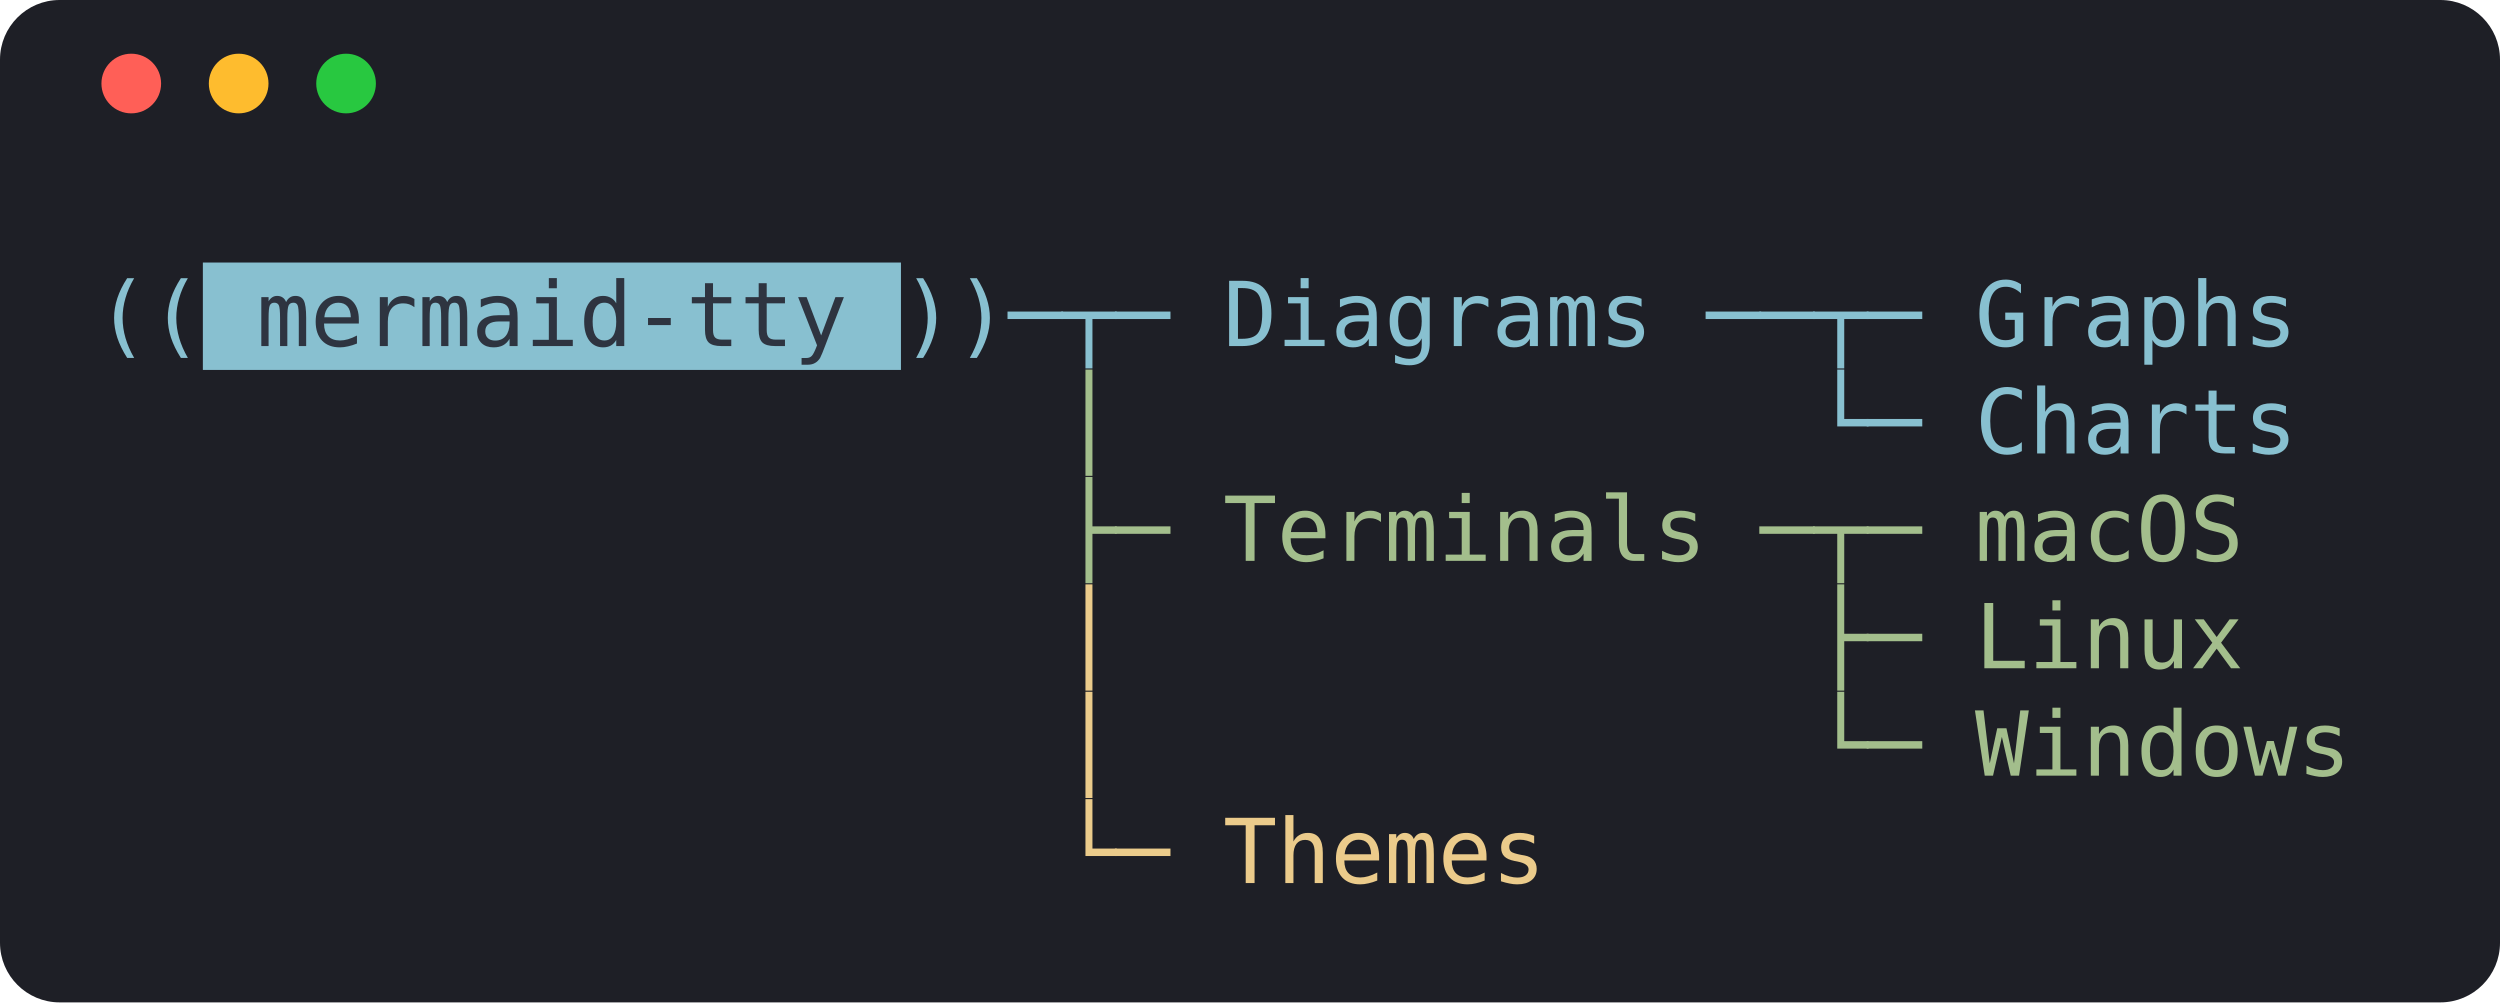
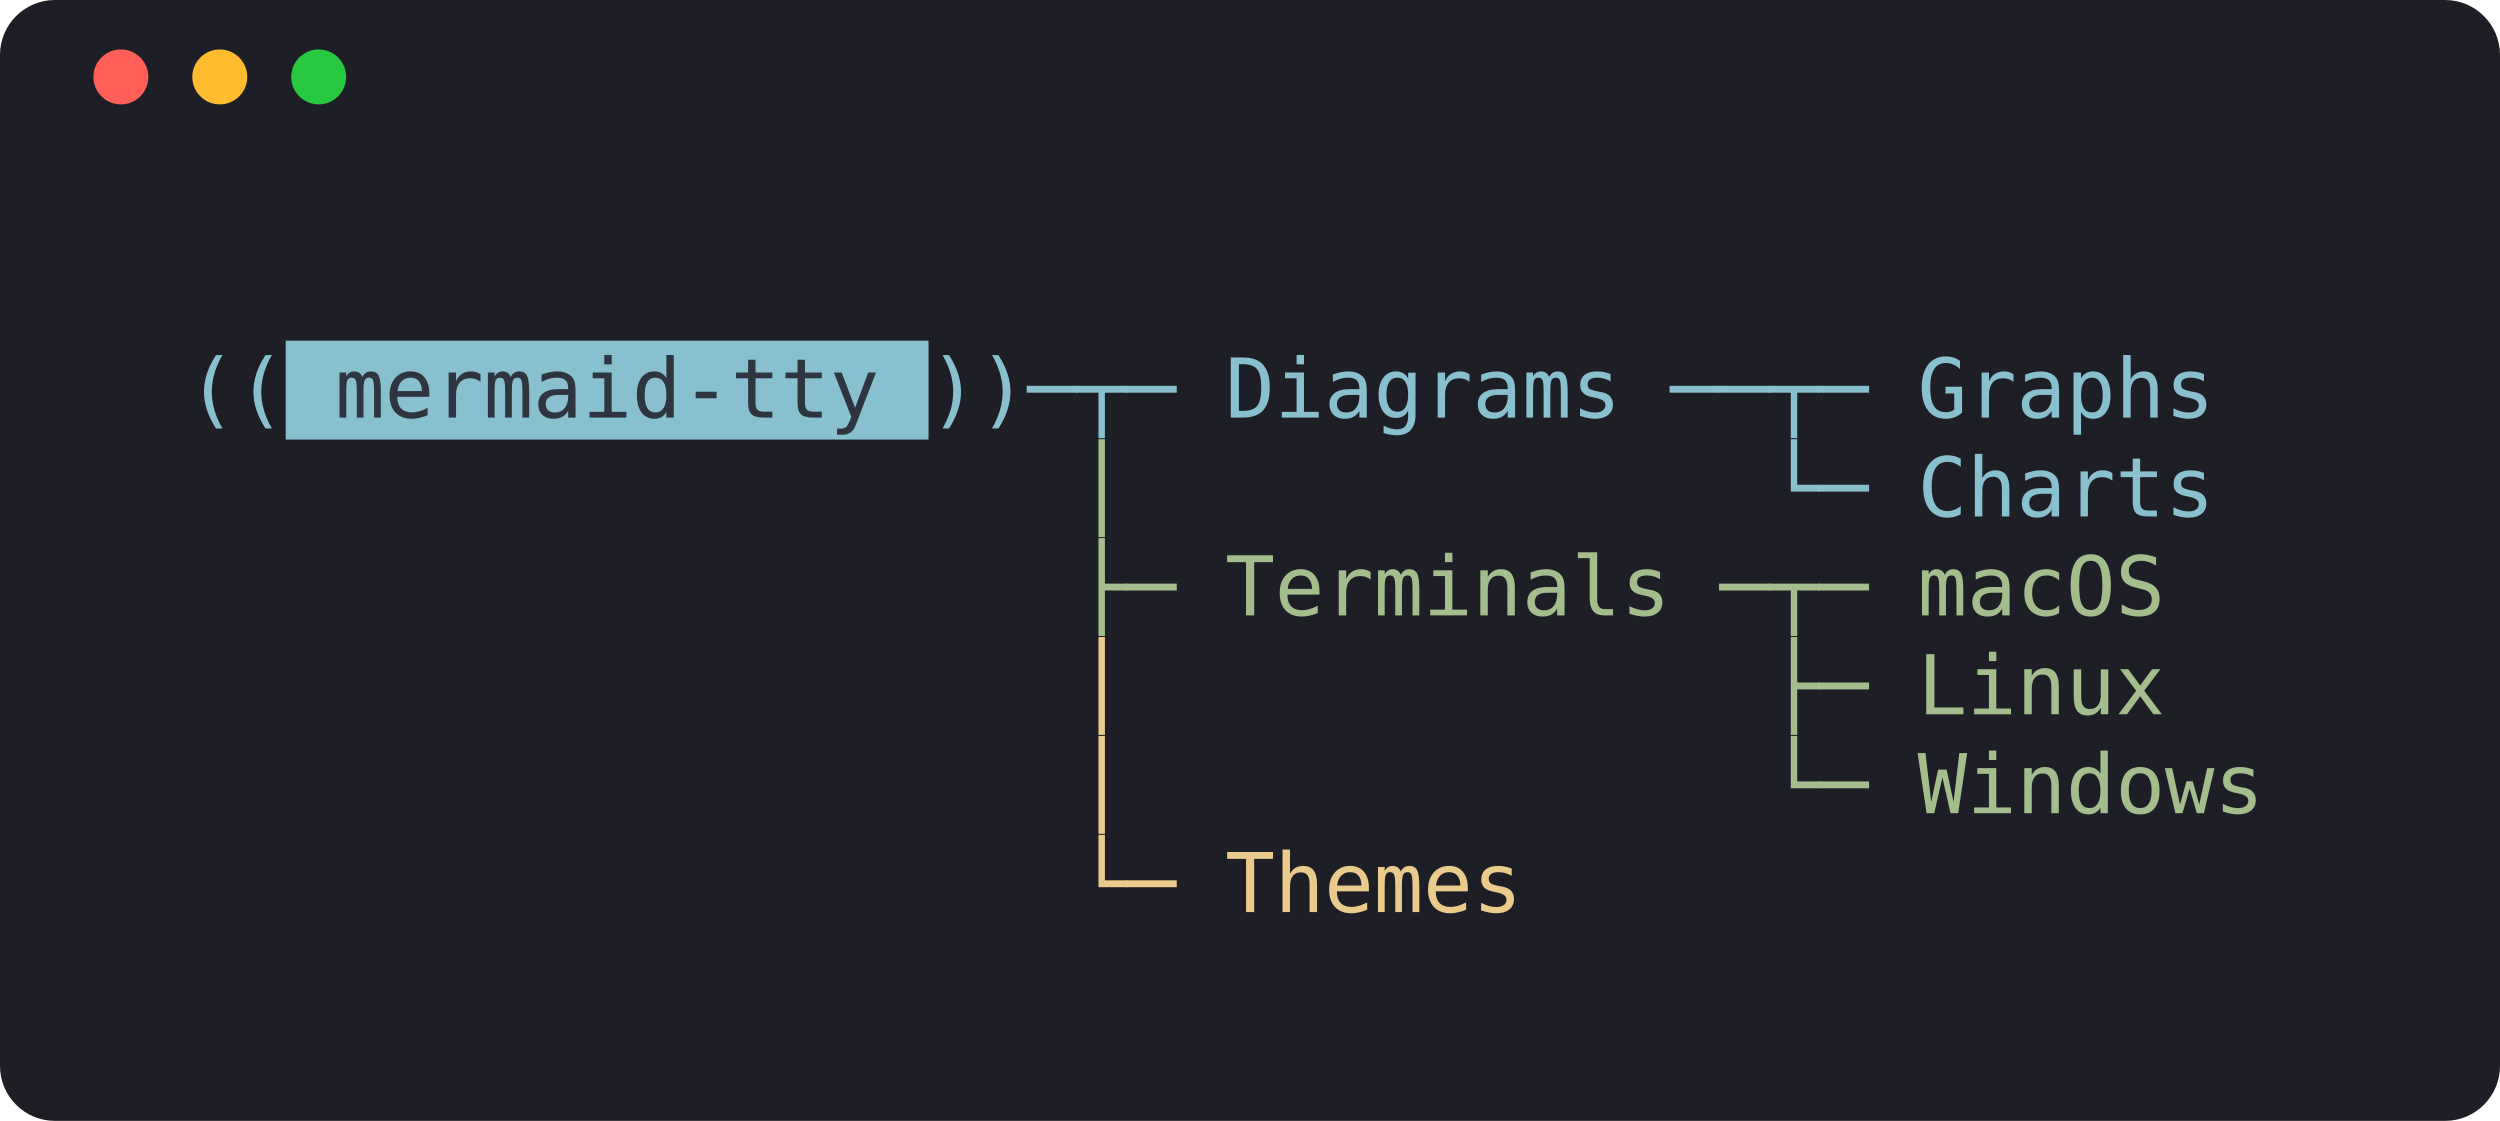
- <svg xmlns="http://www.w3.org/2000/svg" width="419" height="168" viewBox="0 0 419 168" role="img" aria-label="mindmap">
-   <rect width="419" height="168" rx="10" fill="#1e1f26" />
+ <svg xmlns="http://www.w3.org/2000/svg" width="455" height="204" viewBox="0 0 455 204" role="img" aria-label="mindmap">
+   <rect width="455" height="204" rx="10" fill="#1e1f26" />
  <circle cx="22" cy="14" r="5" fill="#ff5f57" />
  <circle cx="40" cy="14" r="5" fill="#febc2e" />
  <circle cx="58" cy="14" r="5" fill="#28c840" />
-   <g transform="translate(16 44)" font-family="Menlo, Consolas, 'DejaVu Sans Mono', 'PingFang SC', 'Noto Sans Mono CJK SC', monospace" font-size="15">
+   <g transform="translate(34 62)" font-family="Menlo, Consolas, 'DejaVu Sans Mono', 'PingFang SC', 'Noto Sans Mono CJK SC', monospace" font-size="15">
    <rect x="18" y="0" width="117" height="18" fill="#88C0D0" />
    <text x="0" y="14" fill="#88C0D0">(</text>
    <text x="9" y="14" fill="#88C0D0">(</text>
    <text x="27" y="14" fill="#2E3440">m</text>
    <text x="36" y="14" fill="#2E3440">e</text>
    <text x="45" y="14" fill="#2E3440">r</text>
    <text x="54" y="14" fill="#2E3440">m</text>
    <text x="63" y="14" fill="#2E3440">a</text>
    <text x="72" y="14" fill="#2E3440">i</text>
    <text x="81" y="14" fill="#2E3440">d</text>
    <text x="90" y="14" fill="#2E3440">-</text>
    <text x="99" y="14" fill="#2E3440">t</text>
    <text x="108" y="14" fill="#2E3440">t</text>
    <text x="117" y="14" fill="#2E3440">y</text>
    <text x="135" y="14" fill="#88C0D0">)</text>
    <text x="144" y="14" fill="#88C0D0">)</text>
    <text x="153" y="14" fill="#88C0D0">─</text>
    <text x="162" y="14" fill="#88C0D0">┬</text>
    <text x="171" y="14" fill="#88C0D0">─</text>
    <text x="189" y="14" fill="#88C0D0">D</text>
    <text x="198" y="14" fill="#88C0D0">i</text>
    <text x="207" y="14" fill="#88C0D0">a</text>
    <text x="216" y="14" fill="#88C0D0">g</text>
    <text x="225" y="14" fill="#88C0D0">r</text>
    <text x="234" y="14" fill="#88C0D0">a</text>
    <text x="243" y="14" fill="#88C0D0">m</text>
    <text x="252" y="14" fill="#88C0D0">s</text>
    <text x="270" y="14" fill="#88C0D0">─</text>
    <text x="279" y="14" fill="#88C0D0">─</text>
    <text x="288" y="14" fill="#88C0D0">┬</text>
    <text x="297" y="14" fill="#88C0D0">─</text>
    <text x="315" y="14" fill="#88C0D0">G</text>
    <text x="324" y="14" fill="#88C0D0">r</text>
    <text x="333" y="14" fill="#88C0D0">a</text>
    <text x="342" y="14" fill="#88C0D0">p</text>
    <text x="351" y="14" fill="#88C0D0">h</text>
    <text x="360" y="14" fill="#88C0D0">s</text>
    <text x="162" y="32" fill="#A3BE8C">│</text>
    <text x="288" y="32" fill="#88C0D0">└</text>
    <text x="297" y="32" fill="#88C0D0">─</text>
    <text x="315" y="32" fill="#88C0D0">C</text>
    <text x="324" y="32" fill="#88C0D0">h</text>
    <text x="333" y="32" fill="#88C0D0">a</text>
    <text x="342" y="32" fill="#88C0D0">r</text>
    <text x="351" y="32" fill="#88C0D0">t</text>
    <text x="360" y="32" fill="#88C0D0">s</text>
    <text x="162" y="50" fill="#A3BE8C">├</text>
    <text x="171" y="50" fill="#A3BE8C">─</text>
    <text x="189" y="50" fill="#A3BE8C">T</text>
    <text x="198" y="50" fill="#A3BE8C">e</text>
    <text x="207" y="50" fill="#A3BE8C">r</text>
    <text x="216" y="50" fill="#A3BE8C">m</text>
    <text x="225" y="50" fill="#A3BE8C">i</text>
    <text x="234" y="50" fill="#A3BE8C">n</text>
    <text x="243" y="50" fill="#A3BE8C">a</text>
    <text x="252" y="50" fill="#A3BE8C">l</text>
    <text x="261" y="50" fill="#A3BE8C">s</text>
    <text x="279" y="50" fill="#A3BE8C">─</text>
    <text x="288" y="50" fill="#A3BE8C">┬</text>
    <text x="297" y="50" fill="#A3BE8C">─</text>
    <text x="315" y="50" fill="#A3BE8C">m</text>
    <text x="324" y="50" fill="#A3BE8C">a</text>
    <text x="333" y="50" fill="#A3BE8C">c</text>
    <text x="342" y="50" fill="#A3BE8C">O</text>
    <text x="351" y="50" fill="#A3BE8C">S</text>
    <text x="162" y="68" fill="#EBCB8B">│</text>
    <text x="288" y="68" fill="#A3BE8C">├</text>
    <text x="297" y="68" fill="#A3BE8C">─</text>
    <text x="315" y="68" fill="#A3BE8C">L</text>
    <text x="324" y="68" fill="#A3BE8C">i</text>
    <text x="333" y="68" fill="#A3BE8C">n</text>
    <text x="342" y="68" fill="#A3BE8C">u</text>
    <text x="351" y="68" fill="#A3BE8C">x</text>
    <text x="162" y="86" fill="#EBCB8B">│</text>
    <text x="288" y="86" fill="#A3BE8C">└</text>
    <text x="297" y="86" fill="#A3BE8C">─</text>
    <text x="315" y="86" fill="#A3BE8C">W</text>
    <text x="324" y="86" fill="#A3BE8C">i</text>
    <text x="333" y="86" fill="#A3BE8C">n</text>
    <text x="342" y="86" fill="#A3BE8C">d</text>
    <text x="351" y="86" fill="#A3BE8C">o</text>
    <text x="360" y="86" fill="#A3BE8C">w</text>
    <text x="369" y="86" fill="#A3BE8C">s</text>
    <text x="162" y="104" fill="#EBCB8B">└</text>
    <text x="171" y="104" fill="#EBCB8B">─</text>
    <text x="189" y="104" fill="#EBCB8B">T</text>
    <text x="198" y="104" fill="#EBCB8B">h</text>
    <text x="207" y="104" fill="#EBCB8B">e</text>
    <text x="216" y="104" fill="#EBCB8B">m</text>
    <text x="225" y="104" fill="#EBCB8B">e</text>
    <text x="234" y="104" fill="#EBCB8B">s</text>
  </g>
</svg>
